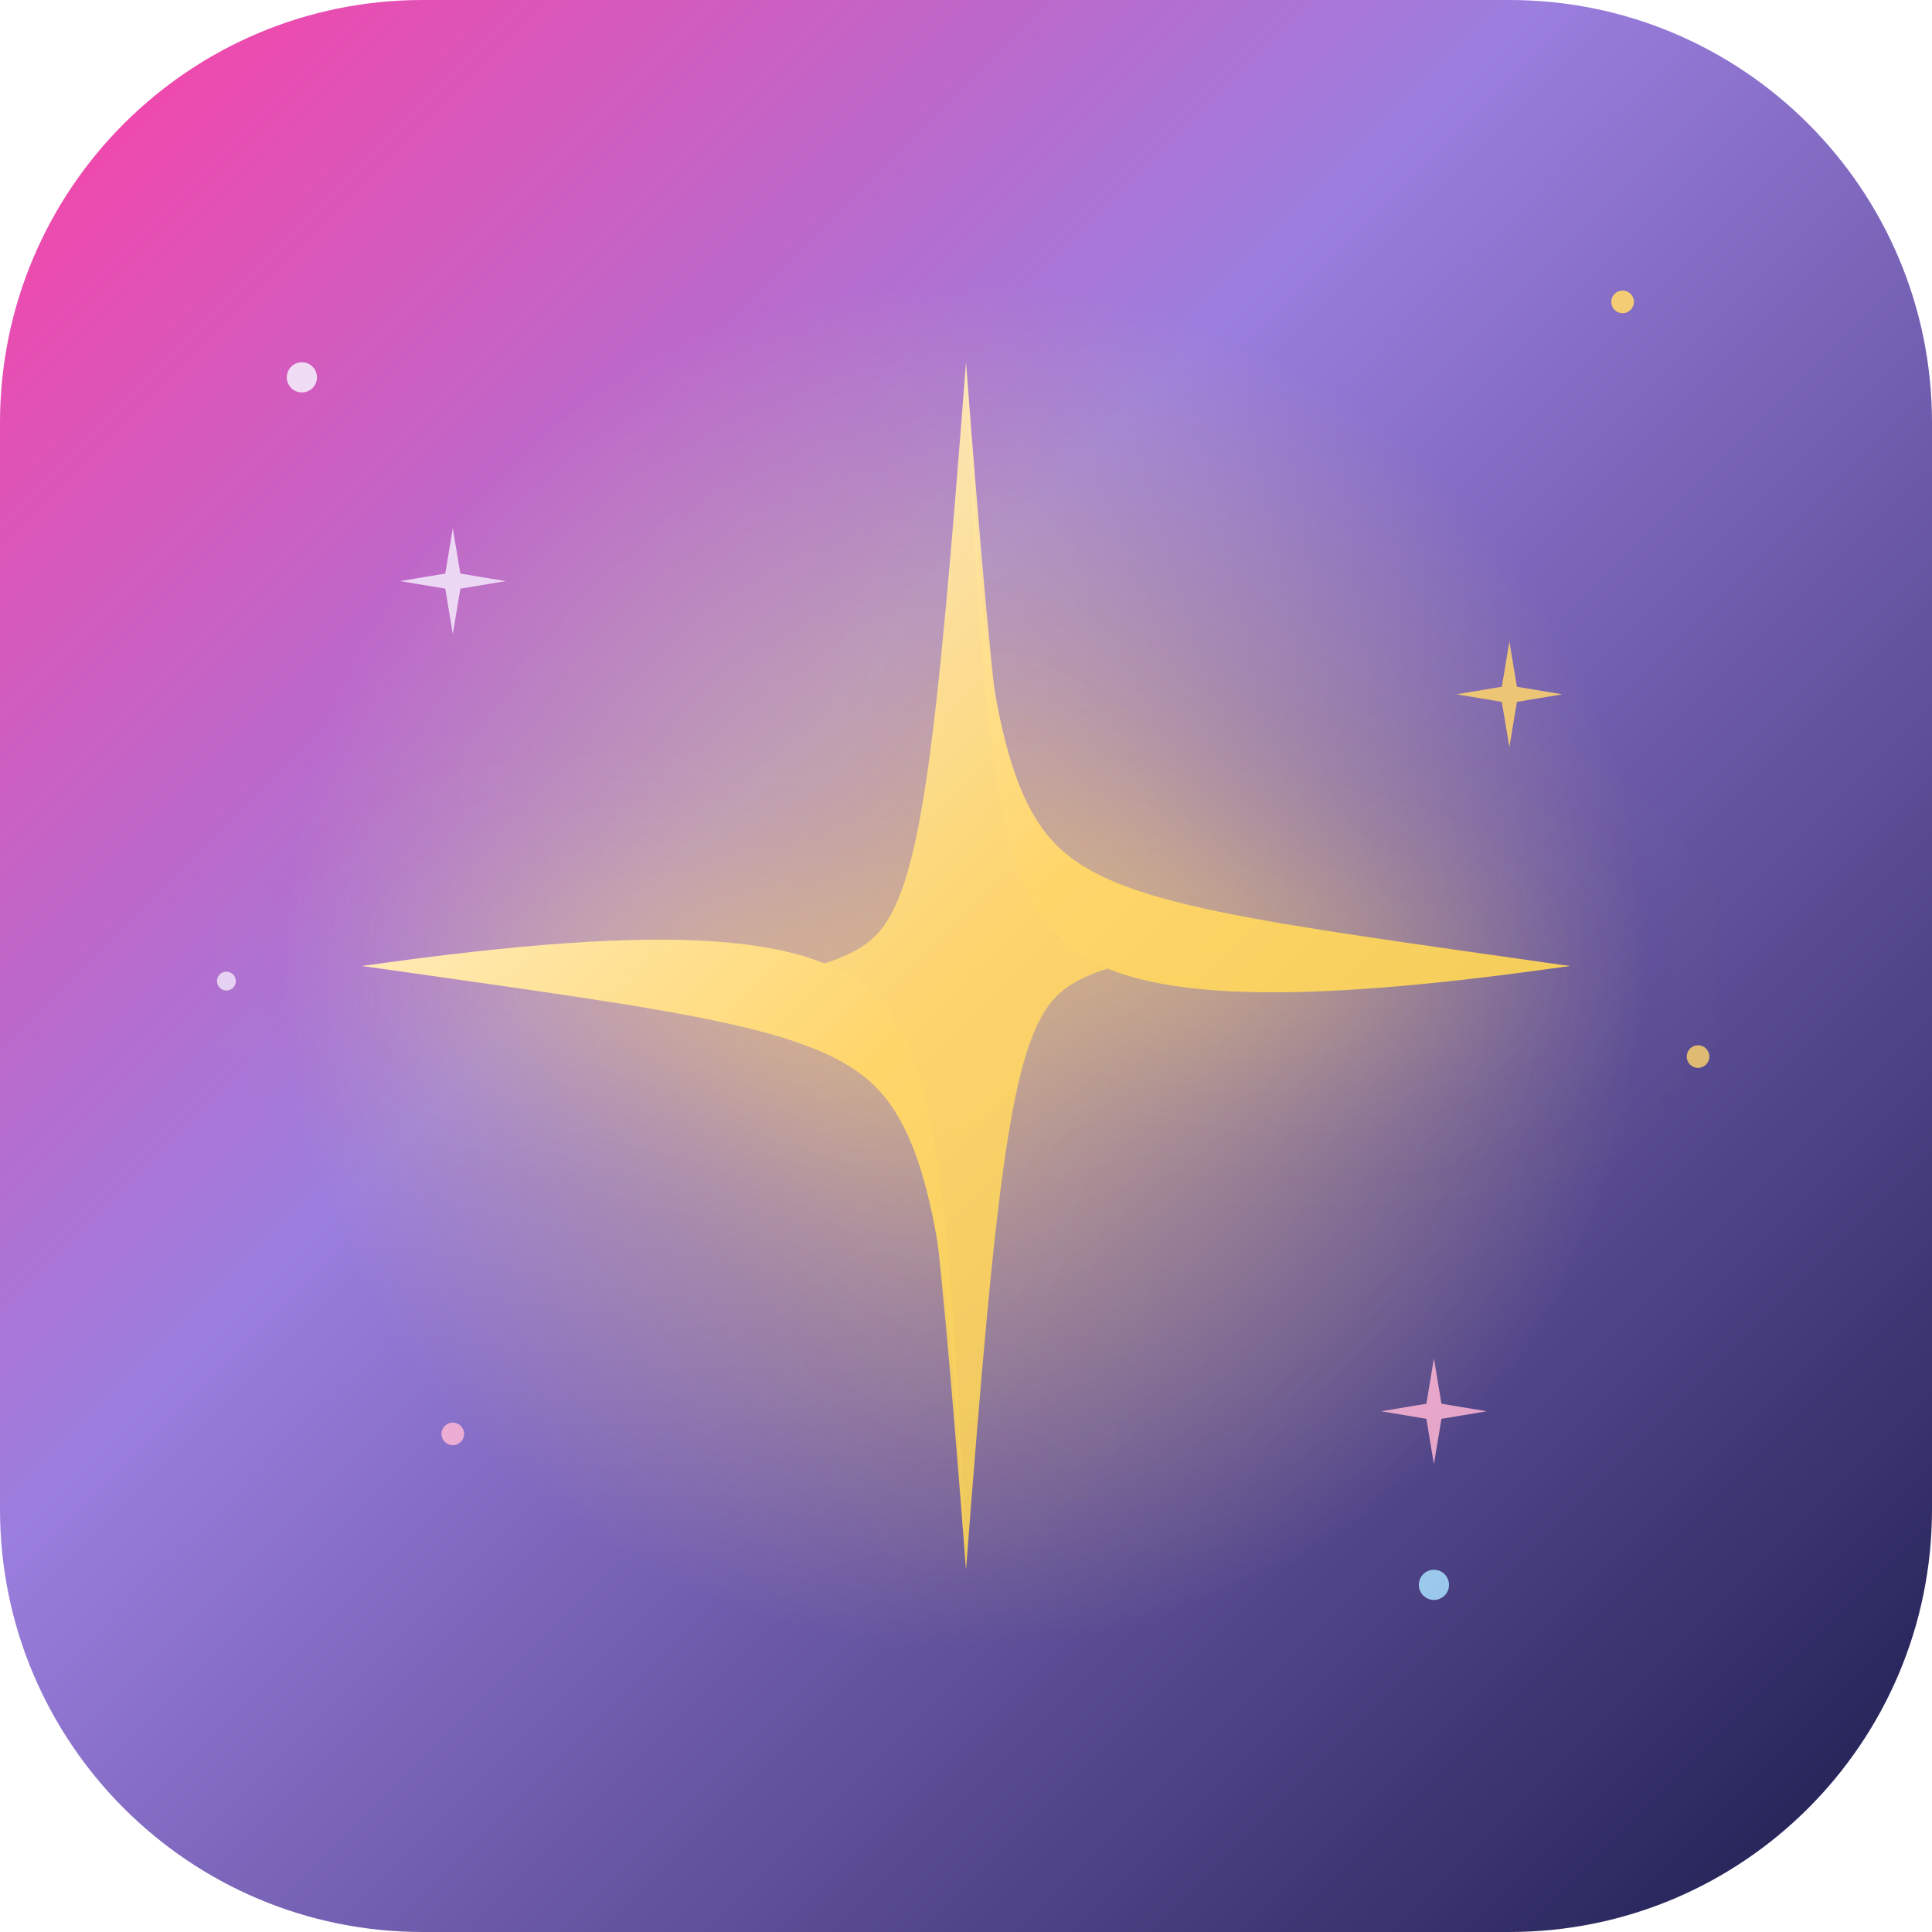
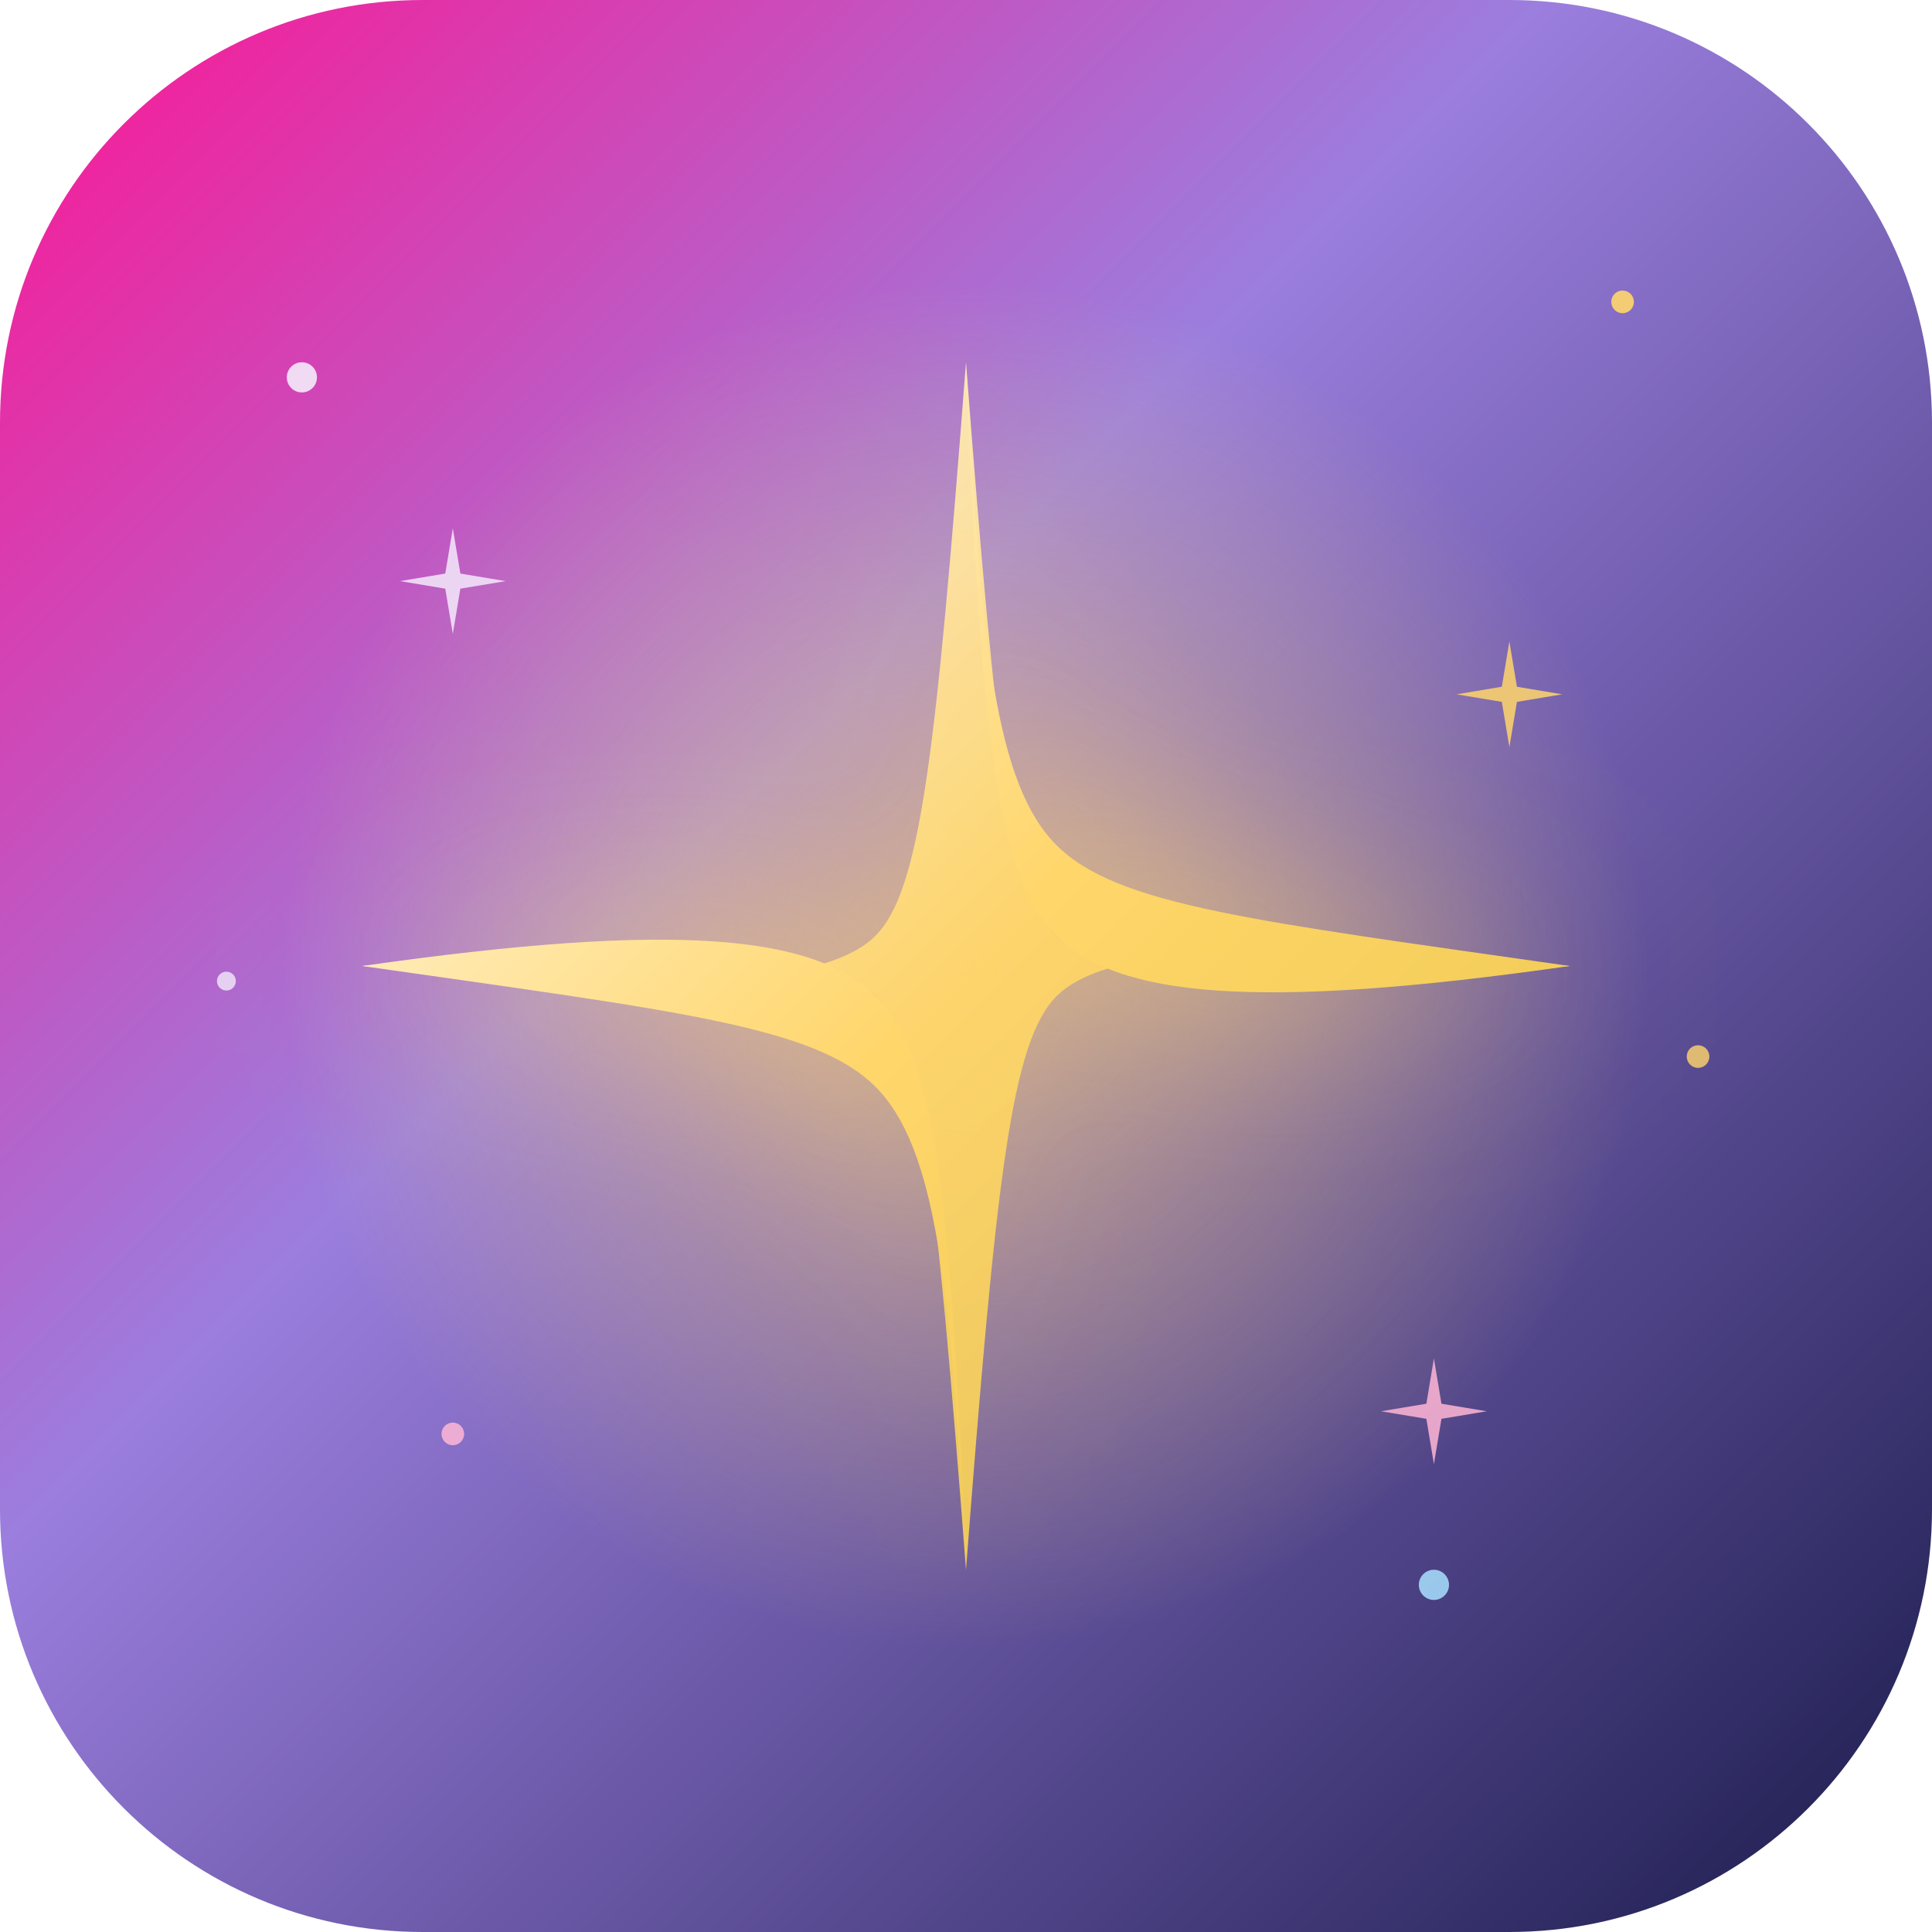
<svg xmlns="http://www.w3.org/2000/svg" viewBox="0 0 512 512">
  <defs>
    <linearGradient id="bg" x1="0%" y1="0%" x2="100%" y2="100%">
-       <stop offset="0%" stop-color="#FF3FA4" />
+       <stop offset="0%" stop-color="#FF1493" />
      <stop offset="40%" stop-color="#9B7EDE" />
      <stop offset="100%" stop-color="#1A1B4B" />
    </linearGradient>
    <radialGradient id="glow" cx="50%" cy="50%" r="50%">
      <stop offset="0%" stop-color="#FFD66B" stop-opacity="0.6" />
      <stop offset="100%" stop-color="#FFD66B" stop-opacity="0" />
    </radialGradient>
    <linearGradient id="sparkle" x1="0%" y1="0%" x2="100%" y2="100%">
      <stop offset="0%" stop-color="#FFFFFF" />
      <stop offset="50%" stop-color="#FFD66B" />
      <stop offset="100%" stop-color="#E8C547" />
    </linearGradient>
  </defs>
  <rect width="512" height="512" rx="112" fill="url(#bg)" />
  <circle cx="256" cy="256" r="180" fill="url(#glow)" />
  <circle cx="80" cy="100" r="4" fill="#F4EAFB" opacity="0.9" />
  <circle cx="430" cy="80" r="3" fill="#FFD66B" opacity="0.9" />
  <circle cx="120" cy="380" r="3" fill="#FFB6D5" opacity="0.85" />
  <circle cx="380" cy="420" r="4" fill="#A8E0FF" opacity="0.85" />
  <circle cx="60" cy="260" r="2.5" fill="#F4EAFB" opacity="0.8" />
  <circle cx="450" cy="280" r="3" fill="#FFD66B" opacity="0.8" />
  <path d="M120 140 L122 152 L134 154 L122 156 L120 168 L118 156 L106 154 L118 152 Z" fill="#F4EAFB" opacity="0.85" />
  <path d="M400 170 L402 182 L414 184 L402 186 L400 198 L398 186 L386 184 L398 182 Z" fill="#FFD66B" opacity="0.85" />
  <path d="M380 360 L382 372 L394 374 L382 376 L380 388 L378 376 L366 374 L378 372 Z" fill="#FFB6D5" opacity="0.85" />
  <path d="M256 96            C260 196 264 232 280 248            C296 264 332 268 416 256            C332 244 296 240 280 224            C264 208 260 172 256 96            Z            M256 416            C252 316 248 280 232 264            C216 248 180 244 96 256            C180 268 216 272 232 288            C248 304 252 340 256 416            Z" fill="url(#sparkle)" filter="drop-shadow(0 0 24px rgba(255,214,107,0.8))" />
  <path d="M256 96            C264 200 268 236 280 248            C292 260 328 264 416 256            C328 248 292 252 280 264            C268 276 264 312 256 416            C248 312 244 276 232 264            C220 252 184 248 96 256            C184 264 220 260 232 248            C244 236 248 200 256 96 Z" fill="url(#sparkle)" opacity="0.95" />
</svg>
